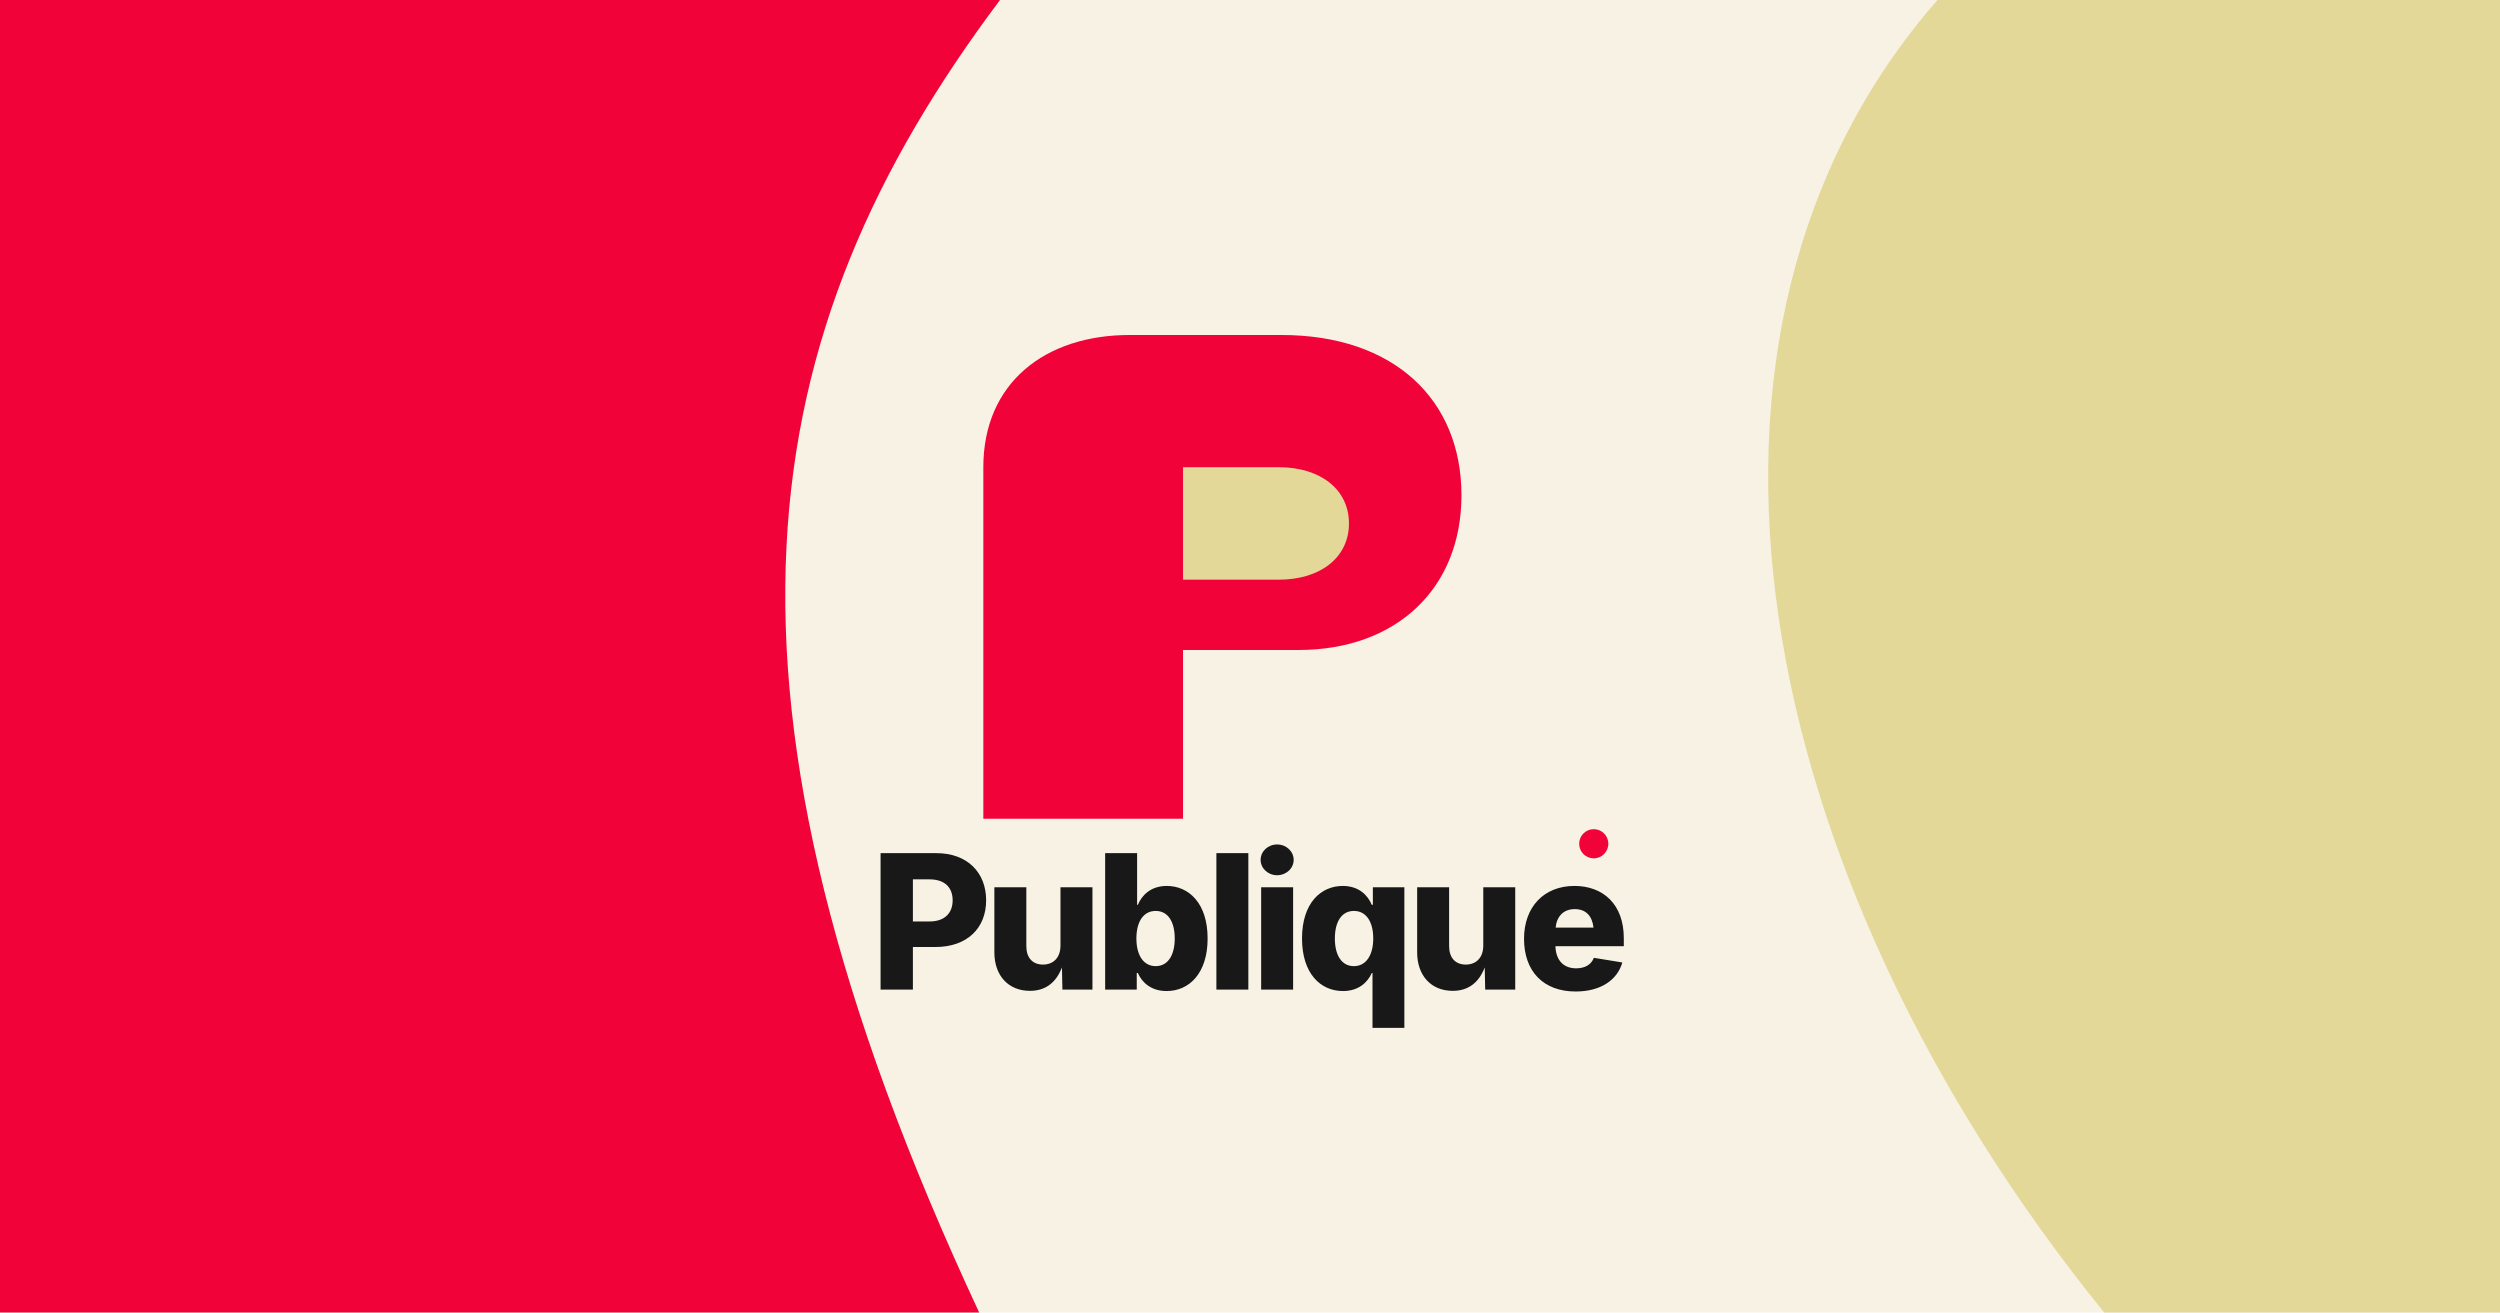
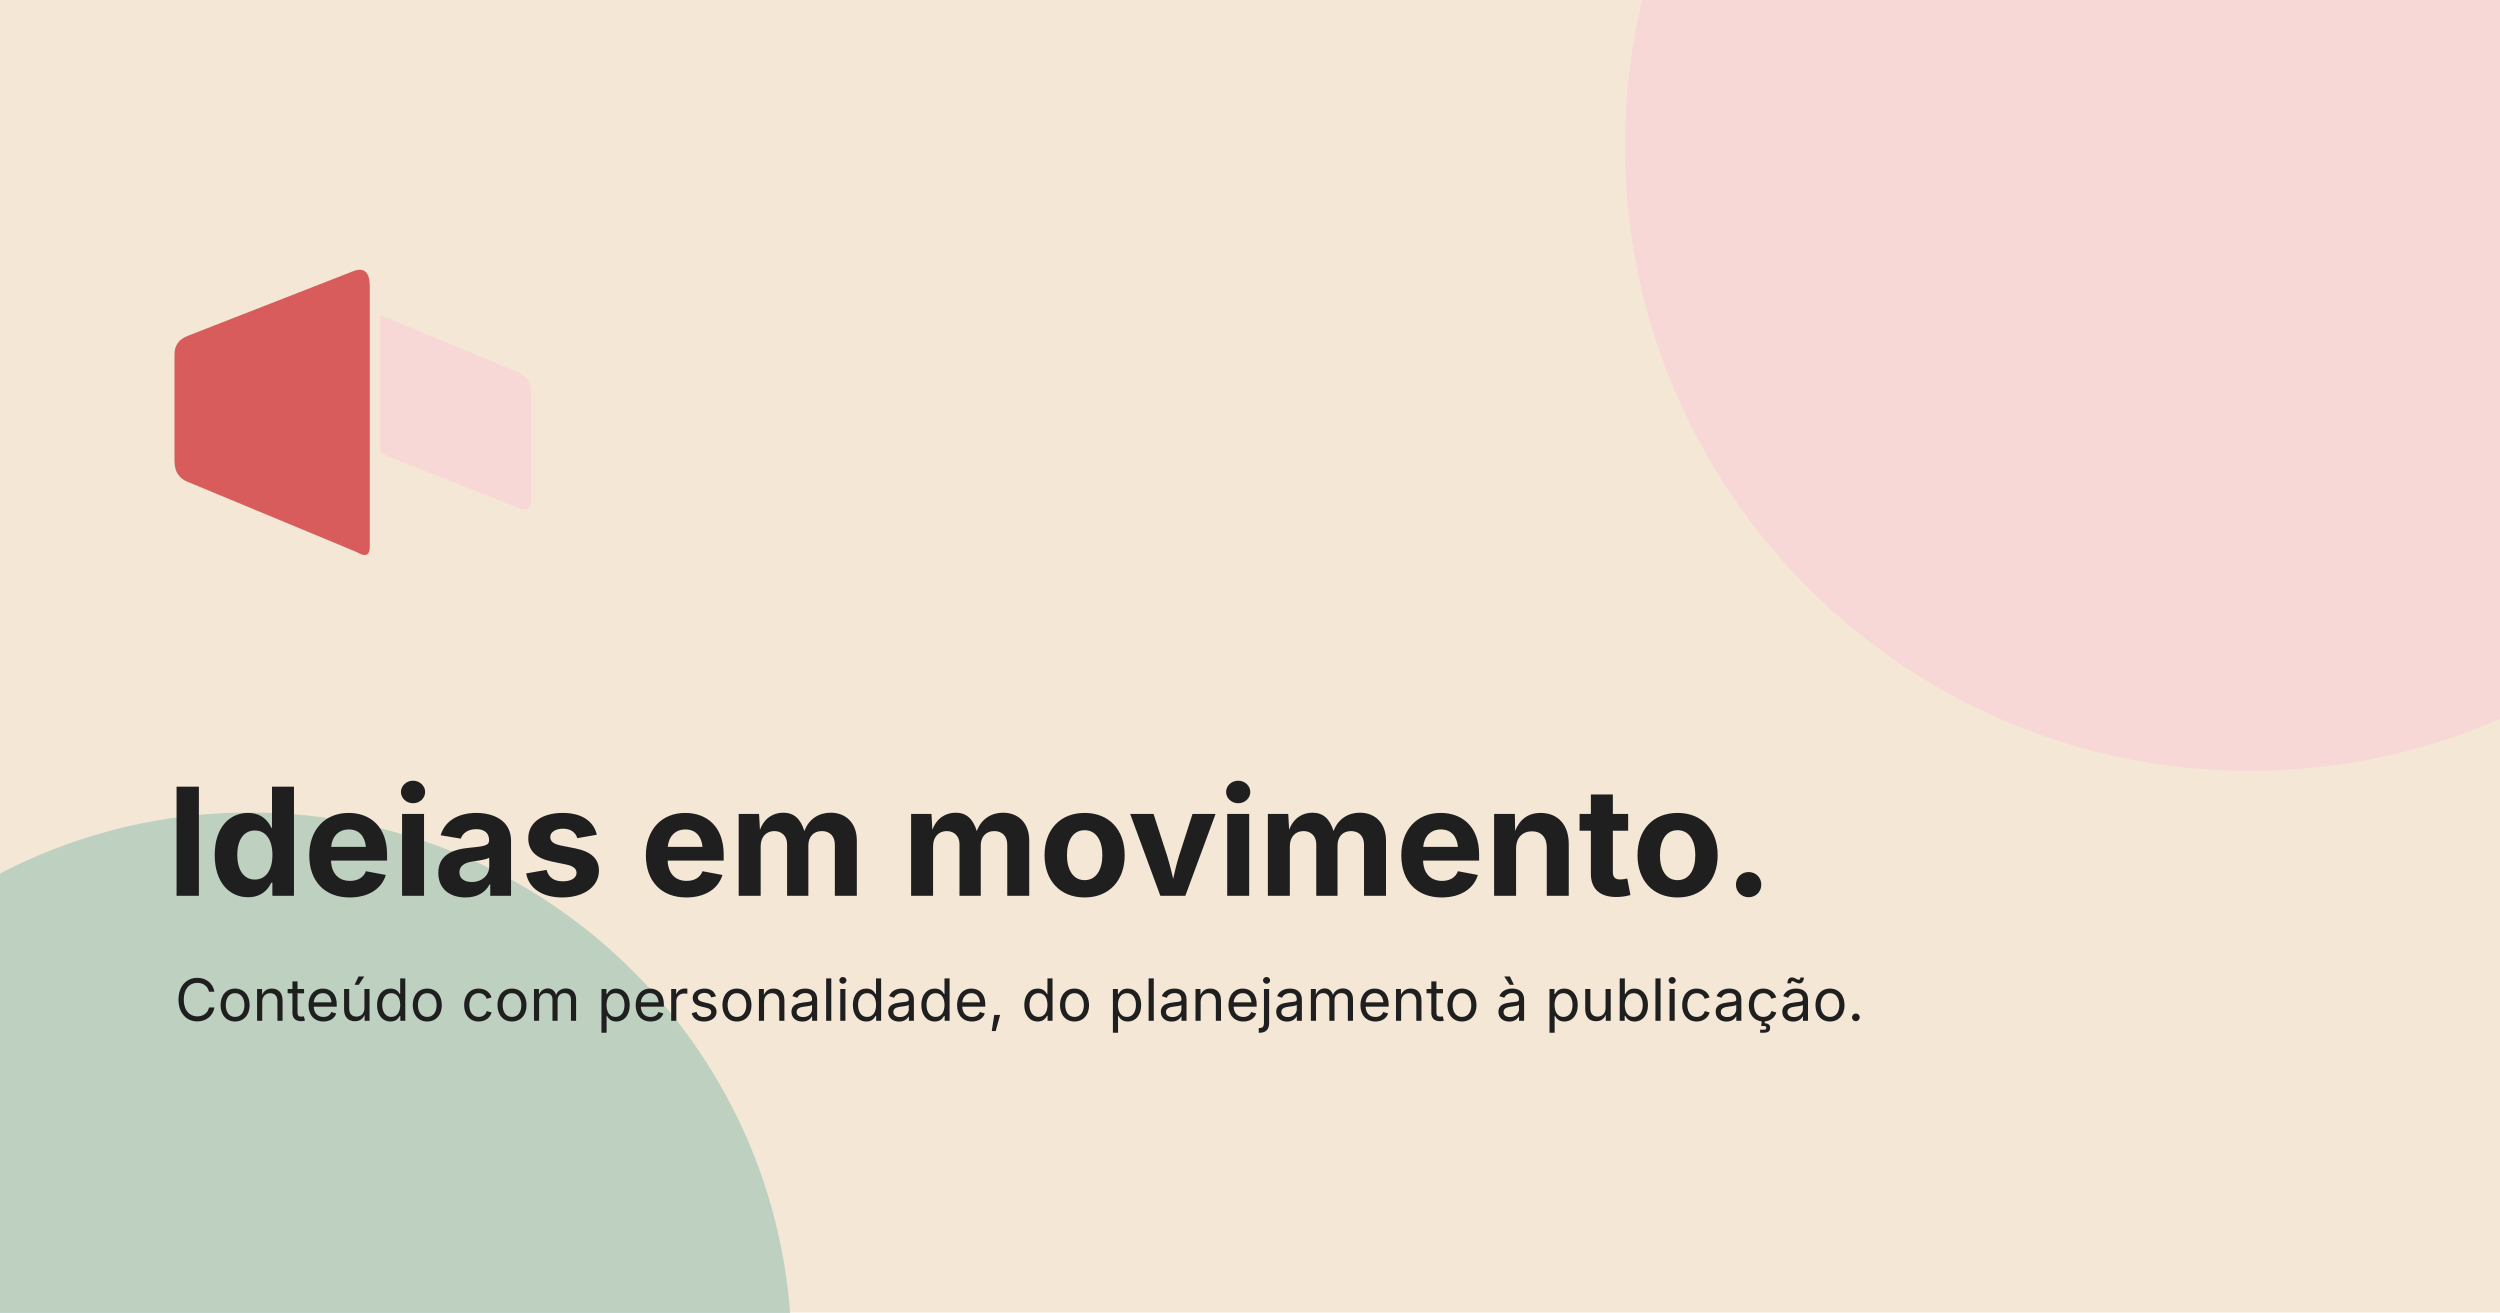
- <svg xmlns="http://www.w3.org/2000/svg" width="1200" height="630" viewBox="0 0 1200 630" role="img" aria-labelledby="title desc">
-   <rect width="1200" height="630" fill="#F7F2E4" />
-   <path d="M0 0 H480 C360 160 330 330 470 630 H0 Z" fill="#F10239" />
-   <path d="M1200 0 H930 C790 160 840 420 1010 630 H1200 Z" fill="#E3D898" />
-   <g transform="translate(445 150) scale(1.35)">
-     <g id="publique-symbol">
-       <path d="M 20 180 V 55 C 20 25 42 8 72 8 H 126 C 166 8 190 31 190 65 C 190 98 167 120 132 120 H 91 V 180 Z" fill="#F10239" />
-       <path d="M 91 55 H 125 C 140 55 150 63 150 75 C 150 87 140 95 125 95 H 91 Z" fill="#E3D898" />
+ <svg xmlns="http://www.w3.org/2000/svg" viewBox="0 0 1200 630">
+   <rect width="1200" height="630" fill="#F4E7D6" />
+   <circle cx="1080" cy="70" r="300" fill="#F8D7D7" />
+   <circle cx="120" cy="650" r="260" fill="#A7C7B8" opacity=".7" />
+   <g transform="translate(80 130) scale(1.25)">
+     <g id="symbol">
+       <path d="M8 25 L72 0 Q78 -2 78 6 L78 106 Q78 111 73 108 L8 81 Q3 79 3 73 L3 32 Q3 27 8 25 Z" fill="#D95C5C" />
+       <path d="M82 17 L135 39 Q140 41 140 47 L140 88 Q140 93 135 91 L82 70 Z" fill="#F8D7D7" />
    </g>
  </g>
-   <text x="600" y="475" text-anchor="middle" font-family="Inter, Arial, Helvetica, sans-serif" font-size="90" font-weight="800" letter-spacing="-4" fill="#181818">Publique</text>
-   <circle cx="765" cy="405" r="7" fill="#F10239" />
+   <text x="80" y="430" font-family="Sora, Inter, Arial, sans-serif" font-size="72" font-weight="700" fill="#1F1F1F">Ideias em movimento.</text>
+   <text x="84" y="490" font-family="Inter, Arial, sans-serif" font-size="28" fill="#1F1F1F">Conteúdo com personalidade, do planejamento à publicação.</text>
</svg>
